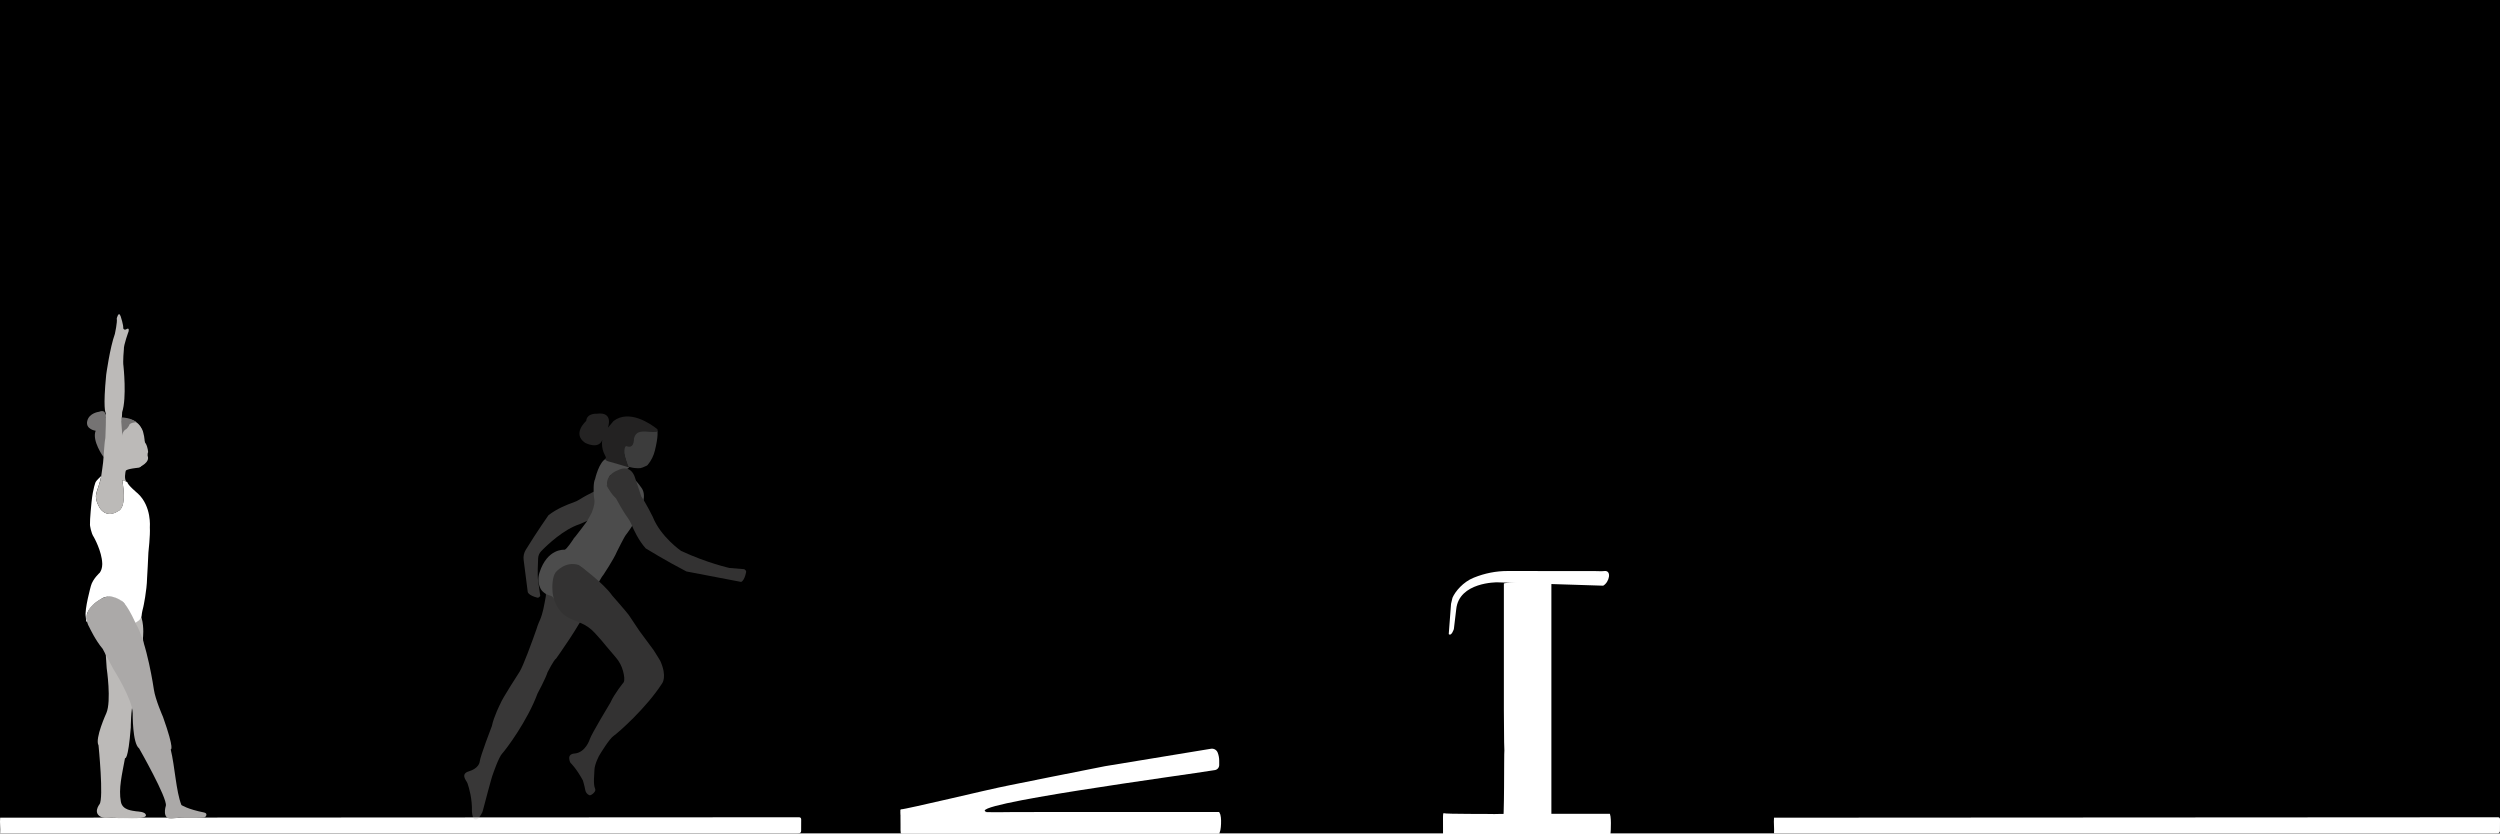
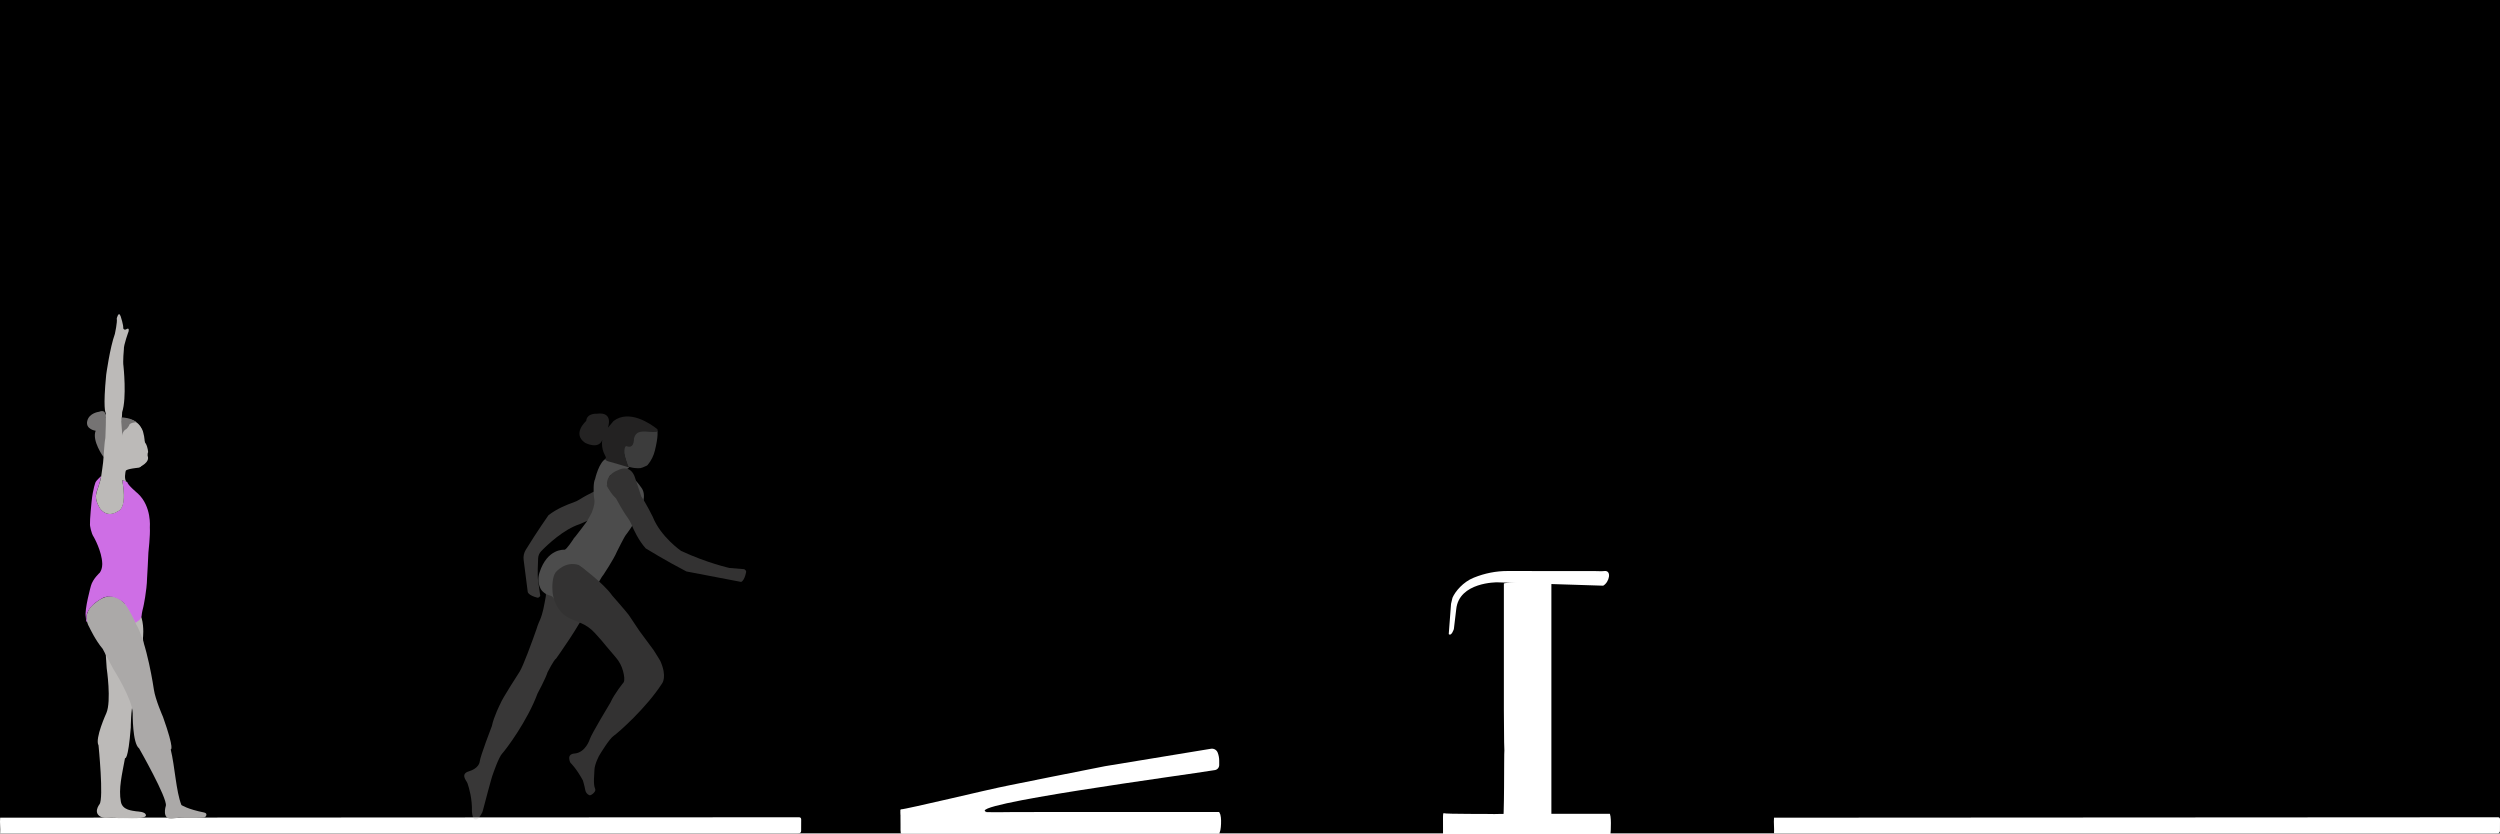
- <svg xmlns="http://www.w3.org/2000/svg" id="Layer_1" data-name="Layer 1" viewBox="0 0 3240 1080">
-   <defs>
-     <style>
-       .cls-1 {
-         fill: #757373;
-       }
- 
-       .cls-2 {
-         fill: #fff;
-       }
- 
-       .cls-3 {
-         fill: #bcbab8;
-       }
- 
-       .cls-4 {
-         fill: #c9c9c9;
-       }
- 
-       .cls-5 {
-         fill: #aba9a8;
-       }
- 
-       .cls-6 {
-         opacity: .3;
-       }
-     </style>
-   </defs>
+ <svg xmlns="http://www.w3.org/2000/svg" version="1.1" id="Layer_1" x="0px" y="0px" viewBox="0 0 3240 1080" style="enable-background:new 0 0 3240 1080;" xml:space="preserve">
+   <style type="text/css">
+ 	.st0{fill:#FFFFFF;}
+ 	.st1{fill:#BCBAB8;}
+ 	.st2{fill:#757373;}
+ 	.st3{fill:#ABA9A8;}
+ 	.st4{fill:#CE6EE5;}
+ 	.st5{opacity:0.3;}
+ 	.st6{fill:#C9C9C9;}
+ </style>
  <rect y="0" width="3240" height="1080" />
  <g>
-     <path class="cls-2" d="m2086.45,1084.69c.07-.32.17-.63.24-1.11.48-2.38.76-5.08.87-7.94.14-3.02.21-6.03.17-9.05-.03-2.86-.14-5.71-.48-8.25-.17-1.11-.38-2.06-.62-2.86-.07-.32-.17-.48-.24-.79h-113.1l-28.81.16-7.69.16c-1.94-.32-63.75.16-65.69-1.11-.69-.48-1.04,1.59-.97,7.62.03,3.65,0,7.14.03,10.79,0,13.49-.14,12.38,1.52,12.38h214.76Z" />
-     <path class="cls-2" d="m2010.58,756.01c-.65-.1-1.3-.25-2.28-.35-4.89-.7-10.43-1.1-16.29-1.25-6.19-.2-12.38-.3-18.57-.25-5.86.05-11.73.2-16.94.7-2.28.25-4.24.55-5.86.9-.65.1-.98.25-1.63.35v110.07h0v53.7l.33,41.72.33,11.13c-.65,2.81.33,92.31-2.28,95.12-.98,1,3.26,1.5,15.64,1.4,7.49-.05,14.66,0,22.15-.05,27.69,0,25.41.2,25.41-2.21v-310.99h0Z" />
-     <path class="cls-2" d="m1953.73,740.03c-14.83-.01-29.52,2.91-43.39,8.51-.16.07-.33.13-.49.2-13.59,5.46-23.83,17.65-27.43,25.96l-1.87,7.82c-.94,11.36-2.98,39.27-2.98,39.27,3.57,3.27,6.64-6.55,6.64-6.55l3.06-25.64c3.57-35.46,53.11-34.91,53.11-34.91l137.36,4.36c8.11-4.61,11.33-20.18,1.46-18.99-3.78.46-7.65.07-11.47.07l-114-.11Z" />
+     <path class="st0" d="M2086.45,1084.69c0.07-0.32,0.17-0.63,0.24-1.11c0.48-2.38,0.76-5.08,0.87-7.94c0.14-3.02,0.21-6.03,0.17-9.05   c-0.03-2.86-0.14-5.71-0.48-8.25c-0.17-1.11-0.38-2.06-0.62-2.86c-0.07-0.32-0.17-0.48-0.24-0.79h-113.1l-28.81,0.16l-7.69,0.16   c-1.94-0.32-63.75,0.16-65.69-1.11c-0.69-0.48-1.04,1.59-0.97,7.62c0.03,3.65,0,7.14,0.03,10.79c0,13.49-0.14,12.38,1.52,12.38   h214.76L2086.45,1084.69z" />
+     <path class="st0" d="M2010.58,756.01c-0.65-0.1-1.3-0.25-2.28-0.35c-4.89-0.7-10.43-1.1-16.29-1.25c-6.19-0.2-12.38-0.3-18.57-0.25   c-5.86,0.05-11.73,0.2-16.94,0.7c-2.28,0.25-4.24,0.55-5.86,0.9c-0.65,0.1-0.98,0.25-1.63,0.35v110.07l0,0v53.7l0.33,41.72   l0.33,11.13c-0.65,2.81,0.33,92.31-2.28,95.12c-0.98,1,3.26,1.5,15.64,1.4c7.49-0.05,14.66,0,22.15-0.05   c27.69,0,25.41,0.2,25.41-2.21V756l0,0L2010.58,756.01z" />
+     <path class="st0" d="M1953.73,740.03c-14.83-0.01-29.52,2.91-43.39,8.51c-0.16,0.07-0.33,0.13-0.49,0.2   c-13.59,5.46-23.83,17.65-27.43,25.96l-1.87,7.82c-0.94,11.36-2.98,39.27-2.98,39.27c3.57,3.27,6.64-6.55,6.64-6.55l3.06-25.64   c3.57-35.46,53.11-34.91,53.11-34.91l137.36,4.36c8.11-4.61,11.33-20.18,1.46-18.99c-3.78,0.46-7.65,0.07-11.47,0.07   L1953.73,740.03L1953.73,740.03z" />
  </g>
  <g>
-     <path class="cls-2" d="m1580.08,1080.41c.13-.3.33-.59.46-1.04.93-2.23,1.45-4.76,1.65-7.43.26-2.82.4-5.65.33-8.47-.07-2.67-.26-5.35-.93-7.73-.33-1.04-.73-1.93-1.19-2.67-.13-.3-.33-.45-.46-.74h-215.95l-55.01.15-14.68.15c-3.7-.3-121.73.15-125.43-1.04-1.32-.45-1.98,1.49-1.85,7.13.07,3.42,0,6.69.07,10.11,0,12.63-.26,11.59,2.91,11.59h410.08Z" />
-     <path class="cls-2" d="m1578.12,975.37h0c-1.4-3.6-5.17-5.68-8.96-4.94l-137.05,22.55h0l-69.46,13.79-53.93,10.86-14.37,3c-3.69.43-122.47,28.69-126.33,28.24-1.38-.18-1.66,1.84-.43,7.36.73,3.34,1.3,6.56,2.03,9.9,2.46,12.39,112.72-12.83,109.65-13.61-36-9.19,257.13-48.1,295.3-54.5,3.19-.53,5.52-3.29,5.52-6.53v-5.62c0-3.59-.67-7.15-1.97-10.5Z" />
+     <path class="st0" d="M1580.08,1080.41c0.13-0.3,0.33-0.59,0.46-1.04c0.93-2.23,1.45-4.76,1.65-7.43c0.26-2.82,0.4-5.65,0.33-8.47   c-0.07-2.67-0.26-5.35-0.93-7.73c-0.33-1.04-0.73-1.93-1.19-2.67c-0.13-0.3-0.33-0.45-0.46-0.74h-215.95l-55.01,0.15l-14.68,0.15   c-3.7-0.3-121.73,0.15-125.43-1.04c-1.32-0.45-1.98,1.49-1.85,7.13c0.07,3.42,0,6.69,0.07,10.11c0,12.63-0.26,11.59,2.91,11.59   L1580.08,1080.41L1580.08,1080.41z" />
+     <path class="st0" d="M1578.12,975.37L1578.12,975.37c-1.4-3.6-5.17-5.68-8.96-4.94l-137.05,22.55l0,0l-69.46,13.79l-53.93,10.86   l-14.37,3c-3.69,0.43-122.47,28.69-126.33,28.24c-1.38-0.18-1.66,1.84-0.43,7.36c0.73,3.34,1.3,6.56,2.03,9.9   c2.46,12.39,112.72-12.83,109.65-13.61c-36-9.19,257.13-48.1,295.3-54.5c3.19-0.53,5.52-3.29,5.52-6.53v-5.62   C1580.09,982.28,1579.42,978.72,1578.12,975.37L1578.12,975.37z" />
  </g>
-   <path class="cls-2" d="m.2,1059.72c-.66,6.76.54,13.52,0,20.28,433.72,0,873.51,0,1029.6,0,1.63,0,3.26-.04,4.9-.05,2.44,0,3.56-1.11,3.57-3.22.02-4.9.06-9.79.07-14.69,0-2.18-1.18-3.05-3.69-2.88" />
-   <path class="cls-2" d="m2299.12,1059.72c-.6,6.76.49,13.52,0,20.28,393.09,0,791.68,0,933.15,0,1.48,0,2.96-.04,4.44-.05,2.21,0,3.23-1.11,3.23-3.22.02-4.9.05-9.79.07-14.69,0-2.18-1.07-3.05-3.35-2.88" />
+   <path class="st0" d="M0.2,1059.72c-0.66,6.76,0.54,13.52,0,20.28c433.72,0,873.51,0,1029.6,0c1.63,0,3.26-0.04,4.9-0.05  c2.44,0,3.56-1.11,3.57-3.22c0.02-4.9,0.06-9.79,0.07-14.69c0-2.18-1.18-3.05-3.69-2.88" />
+   <path class="st0" d="M2299.12,1059.72c-0.6,6.76,0.49,13.52,0,20.28c393.09,0,791.68,0,933.15,0c1.48,0,2.96-0.04,4.44-0.05  c2.21,0,3.23-1.11,3.23-3.22c0.02-4.9,0.05-9.79,0.07-14.69c0-2.18-1.07-3.05-3.35-2.88" />
  <g>
-     <path class="cls-3" d="m175.55,1060.4s13.57,0,13.57-3.61c0-5.14-11.43-5.08-12.68-5.33-4.6-.89-17.68-1.21-19.77-12.33-3.24-17.22,1.49-35.29,5.34-56.59,0,0,4.04,4.13,7.46-39.59,0,0,.04-22.73,3.4-34.65,0,0,15.68-55.46,12.38-81.38,0,0,7.09-54.52-34.59-42.67,0,0-20.83,2.99-18.33,24.45,0,0,.29,16.85,4.08,29.74,0,0,1.39,22.42,1.86,27.51,0,0,6.29,42.62-.42,58.19,0,0-15.24,33.22-10.16,41.81,0,0,6.88,68.85,1.3,76.32,0,0-9.8,12.32,3.57,17.12,1.59.57,3.29.75,4.98.63,3.28-.24,9.86-.52,16.37.34,0,0,10.42-.28,12.51-.02.16,0,7.02.32,9.13.06Z" />
-     <g id="Capa_5" data-name="Capa 5">
-       <path class="cls-1" d="m133.88,591.91s-15.04-20.68-9.91-33.66c0,0-13.33-1.71-10.94-12.47,2.39-10.77,15.38-12.13,15.38-12.13,0,0,7.52-3.25,7.86,2.91,0,0,3.08,1.37.68,4.96,0,0,2.05-1.71,3.08-1.37l-.51,10.25s-3.76,24.09-3.08,27.85l-2.05,14.01-.51-.34Z" />
+     <path class="st1" d="M175.55,1060.4c0,0,13.57,0,13.57-3.61c0-5.14-11.43-5.08-12.68-5.33c-4.6-0.89-17.68-1.21-19.77-12.33   c-3.24-17.22,1.49-35.29,5.34-56.59c0,0,4.04,4.13,7.46-39.59c0,0,0.04-22.73,3.4-34.65c0,0,15.68-55.46,12.38-81.38   c0,0,7.09-54.52-34.59-42.67c0,0-20.83,2.99-18.33,24.45c0,0,0.29,16.85,4.08,29.74c0,0,1.39,22.42,1.86,27.51   c0,0,6.29,42.62-0.42,58.19c0,0-15.24,33.22-10.16,41.81c0,0,6.88,68.85,1.3,76.32c0,0-9.8,12.32,3.57,17.12   c1.59,0.57,3.29,0.75,4.98,0.63c3.28-0.24,9.86-0.52,16.37,0.34c0,0,10.42-0.28,12.51-0.02   C166.58,1060.34,173.44,1060.66,175.55,1060.4z" />
+     <g id="Capa_5">
+       <path class="st2" d="M133.88,591.91c0,0-15.04-20.68-9.91-33.66c0,0-13.33-1.71-10.94-12.47c2.39-10.77,15.38-12.13,15.38-12.13    s7.52-3.25,7.86,2.91c0,0,3.08,1.37,0.68,4.96c0,0,2.05-1.71,3.08-1.37l-0.51,10.25c0,0-3.76,24.09-3.08,27.85l-2.05,14.01    l-0.51-0.34V591.91z" />
    </g>
-     <path class="cls-5" d="m223.9,1060.99c-15.1,1.97-8.96-16.74-8.96-16.74,2.21-9.77-34.66-74.36-34.66-74.36-8.74-6.22-8.31-45.5-8.31-45.5-.23-18.22-25.04-57.31-25.04-57.31-2.69-4.79-13.86-26.19-13.86-26.19-9.36-10.99-17.02-27.41-17.02-27.41-11.85-19.98,7.29-32.02,7.29-32.02,35.73-29.87,52.62,26.76,52.62,26.76,14.57,24.01,23.44,85.31,23.44,85.31,1.92,13.17,11.82,35.51,11.82,35.51,15.77,44.41,10,42.13,10,42.13,5.53,22.59,6.86,54.25,13.88,72.12,0,0,7.58,5.35,29.36,9.7,5.74,1.15,2.14,6.4-.09,6.6-6.64.6-14.33.46-17.28.43-3.69-.04-10.63.19-15.4-.34l-7.8,1.31Z" />
-     <path class="cls-2" d="m175.58,807.04s.85-.3,4.78-3.23c0,0,3.08-3.08,3.25-6.49,0,0,0-2.56,2.22-11.11,0,0,4.44-20.34,4.78-37.08,0,0,1.71-29.22,1.71-32.98,0,0,2.56-22.56,1.88-32.64,0,0,2.56-27.17-15.55-43.92,0,0-13.67-11.45-13.33-14.35,0,0-6.84-4.61-6.84-2.22,0,0,7.18,35.2-6.15,39.64,0,0-12.3,9.23-22.21-3.08,0,0-8.03-11.62-5.3-19.82,0,0,.51-3.42,2.56-8.54l2.05-7.01.68-2.22.17-1.37.51-1.88.34-1.88s-6.49,6.15-7.18,7.86c0,0-3.42,7.52-5.3,25.8,0,0-2.39,23.24-2.05,29.9,0,0,1.2,10.42,5.13,15.89,0,0,10.25,18.11,10.77,33.83,0,0,.51,7.01-3.25,12.13,0,0-9.06,8.03-11.45,17.09,0,0-8.54,30.76-6.66,39.99l.51,5.64,1.09,1.05.17.17-.72-4.38s.13-3.34.13-3.69c0,0-.37-11.14,19.35-22.34,0,0,10.52-7.98,26.46,3.37-.34.17,4.77.52,17.42,27.85Z" />
-     <path class="cls-3" d="m158.49,623.18s7.52,35.03-6.15,39.64c0,0-11.79,9.23-22.21-3.08,0,0-7.86-11.28-5.3-19.82,0,0,1.2-5.3,2.56-8.54l2.73-9.06s.17-1.2.51-2.73l.51-2.39s3.08-20.16,2.91-23.07c0,0,1.37-21.19,2.56-28.02,0,0,1.37-29.9.17-31.61,0,0-3.42-4.96.85-48.87,0,0,4.78-35.03,11.28-52.97,0,0,3.42-15.55,2.39-19.82,0,0,2.39-10.59,5.13-2.73,0,0,3.93,11.96,3.25,15.38,0,0,1.2,2.73,3.76,1.37,0,0,4.44-3.42,3.25,2.56,0,0-6.66,18.11-6.15,23.24,0,0-1.54,16.23-.51,21.87,0,0,4.44,41.01-1.71,59.64,0,0-1.54,22.9-.17,25.12-.51,0,2.56,58.61.34,63.91Z" />
-     <path class="cls-3" d="m156.27,541.67s12.3.85,21.02,7.01c3.93,2.73,7.18,6.66,8.37,11.96,0,0,2.39,8.37,1.71,14.01,0,0,1.2,12.47-1.54,16.75,0,0,.51,13.33-5.98,14.7,0,0-16.58,1.54-16.92,4.27,0,0-3.08,11.96,2.05,15.04,0,0-6.32-4.44-7.69-3.08,0,0,1.03-13.84.68-16.06l-.51-24.27-.68-19.31-.68-14.87-.68-5.47-.17-.85,1.03.17Z" />
-     <path class="cls-3" d="m157.64,597.38c5.81-16.75,1.54-37.08,9.4-53.83,0-.17.17-.17.17-.34,17.94,3.93,17.6,19.31,17.6,19.31-.68,6.15,4.27,12.65,4.27,12.65,2.56,4.78,2.91,10.77,2.91,10.77-.85.68-.68,4.78-.68,4.78,3.59,8.72-10.42,14.53-10.42,14.53-2.22-.34-3.76.17-4.96.85-5.47-3.76-11.96-5.81-18.28-8.72Z" />
-     <path class="cls-1" d="m157.29,545.43v-3.08c0-.17,0-.34,0-.68v-.68c2.73,0,12.3.51,19.65,6.15,0,0-9.57.51-9.57,4.27,0,0-2.91,5.13-5.13,5.47,0,0-3.76,2.91-3.76,7.86,0,0-.68-11.79-1.37-18.8.17,0,.17-.34.17-.51Z" />
+     <path class="st3" d="M223.9,1060.99c-15.1,1.97-8.96-16.74-8.96-16.74c2.21-9.77-34.66-74.36-34.66-74.36   c-8.74-6.22-8.31-45.5-8.31-45.5c-0.23-18.22-25.04-57.31-25.04-57.31c-2.69-4.79-13.86-26.19-13.86-26.19   c-9.36-10.99-17.02-27.41-17.02-27.41c-11.85-19.98,7.29-32.02,7.29-32.02c35.73-29.87,52.62,26.76,52.62,26.76   c14.57,24.01,23.44,85.31,23.44,85.31c1.92,13.17,11.82,35.51,11.82,35.51c15.77,44.41,10,42.13,10,42.13   c5.53,22.59,6.86,54.25,13.88,72.12c0,0,7.58,5.35,29.36,9.7c5.74,1.15,2.14,6.4-0.09,6.6c-6.64,0.6-14.33,0.46-17.28,0.43   c-3.69-0.04-10.63,0.19-15.4-0.34L223.9,1060.99L223.9,1060.99z" />
+     <path class="st4" d="M175.58,807.04c0,0,0.85-0.3,4.78-3.23c0,0,3.08-3.08,3.25-6.49c0,0,0-2.56,2.22-11.11   c0,0,4.44-20.34,4.78-37.08c0,0,1.71-29.22,1.71-32.98c0,0,2.56-22.56,1.88-32.64c0,0,2.56-27.17-15.55-43.92   c0,0-13.67-11.45-13.33-14.35c0,0-6.84-4.61-6.84-2.22c0,0,7.18,35.2-6.15,39.64c0,0-12.3,9.23-22.21-3.08   c0,0-8.03-11.62-5.3-19.82c0,0,0.51-3.42,2.56-8.54l2.05-7.01l0.68-2.22l0.17-1.37l0.51-1.88l0.34-1.88c0,0-6.49,6.15-7.18,7.86   c0,0-3.42,7.52-5.3,25.8c0,0-2.39,23.24-2.05,29.9c0,0,1.2,10.42,5.13,15.89c0,0,10.25,18.11,10.77,33.83c0,0,0.51,7.01-3.25,12.13   c0,0-9.06,8.03-11.45,17.09c0,0-8.54,30.76-6.66,39.99l0.51,5.64l1.09,1.05l0.17,0.17l-0.72-4.38c0,0,0.13-3.34,0.13-3.69   c0,0-0.37-11.14,19.35-22.34c0,0,10.52-7.98,26.46,3.37c-0.34,0.17,4.77,0.52,17.42,27.85L175.58,807.04z" />
+     <path class="st1" d="M158.49,623.18c0,0,7.52,35.03-6.15,39.64c0,0-11.79,9.23-22.21-3.08c0,0-7.86-11.28-5.3-19.82   c0,0,1.2-5.3,2.56-8.54l2.73-9.06c0,0,0.17-1.2,0.51-2.73l0.51-2.39c0,0,3.08-20.16,2.91-23.07c0,0,1.37-21.19,2.56-28.02   c0,0,1.37-29.9,0.17-31.61c0,0-3.42-4.96,0.85-48.87c0,0,4.78-35.03,11.28-52.97c0,0,3.42-15.55,2.39-19.82   c0,0,2.39-10.59,5.13-2.73c0,0,3.93,11.96,3.25,15.38c0,0,1.2,2.73,3.76,1.37c0,0,4.44-3.42,3.25,2.56c0,0-6.66,18.11-6.15,23.24   c0,0-1.54,16.23-0.51,21.87c0,0,4.44,41.01-1.71,59.64c0,0-1.54,22.9-0.17,25.12c-0.51,0,2.56,58.61,0.34,63.91L158.49,623.18z" />
+     <path class="st1" d="M156.27,541.67c0,0,12.3,0.85,21.02,7.01c3.93,2.73,7.18,6.66,8.37,11.96c0,0,2.39,8.37,1.71,14.01   c0,0,1.2,12.47-1.54,16.75c0,0,0.51,13.33-5.98,14.7c0,0-16.58,1.54-16.92,4.27c0,0-3.08,11.96,2.05,15.04c0,0-6.32-4.44-7.69-3.08   c0,0,1.03-13.84,0.68-16.06L157.46,582l-0.68-19.31l-0.68-14.87l-0.68-5.47l-0.17-0.85l1.03,0.17L156.27,541.67z" />
+     <path class="st1" d="M157.64,597.38c5.81-16.75,1.54-37.08,9.4-53.83c0-0.17,0.17-0.17,0.17-0.34c17.94,3.93,17.6,19.31,17.6,19.31   c-0.68,6.15,4.27,12.65,4.27,12.65c2.56,4.78,2.91,10.77,2.91,10.77c-0.85,0.68-0.68,4.78-0.68,4.78   c3.59,8.72-10.42,14.53-10.42,14.53c-2.22-0.34-3.76,0.17-4.96,0.85c-5.47-3.76-11.96-5.81-18.28-8.72L157.64,597.38z" />
+     <path class="st2" d="M157.29,545.43v-3.08c0-0.17,0-0.34,0-0.68v-0.68c2.73,0,12.3,0.51,19.65,6.15c0,0-9.57,0.51-9.57,4.27   c0,0-2.91,5.13-5.13,5.47c0,0-3.76,2.91-3.76,7.86c0,0-0.68-11.79-1.37-18.8C157.28,545.94,157.28,545.6,157.29,545.43   L157.29,545.43z" />
  </g>
-   <g class="cls-6">
-     <path class="cls-3" d="m696.17,774.52c-11.49-3.03-12.2-7.27-12.2-7.27l-5.34-41.73c-.57-4.49.39-9.05,2.75-12.91,14.24-23.27,29.4-44.81,29.4-44.81,10.55-8.42,24.68-14,32.15-16.58,3.1-1.07,6.08-2.47,8.83-4.26,9.67-6.29,25.77-13.51,25.77-13.51,12.08-11.01,20.54-10.63,20.54-10.63,12.38,1.13,15.89,14.72,15.89,14.72,8.19,18.65-11.31,22.08-11.31,22.08-5.69,1.66-24.34,6.5-24.34,6.5-9.38,5.82-27.18,13.23-27.18,13.23-20.6,6.71-41.35,26.35-49.65,34.86-2.45,2.51-3.89,5.82-4.06,9.32-1.07,21.95-.23,27.5-.23,27.5l2.98,21.39-1.3,1.35c-.7.72-1.74,1.01-2.71.75Z" />
-     <path class="cls-3" d="m625.66,1050.97c1.79-6.84,11.99-45.7,13.03-47.29,0,0,7.55-22.49,12.31-27.31,4.6-4.89,32.35-41.73,45.65-77.59,0,0,10.52-19.49,12.99-27.57,0,0,8.51-16.64,10.99-17.59,0,0,32.77-45.57,40.93-66.48,0,0,2.6-16.82,4.37-18.29l5.91-8.24s-5.82,6.78-9.85,9.11c0,0,9.13-18.04-4.07-35.14,0,0-11.6-12.26-25.62-7.25,0,0-17.34,1.1-22.46,29.92,0,0-.54,1.63-1.51,8.88l-1.76.16s1.74,2.83.53,8.1l-1.35,7.27s-2.15,13.28-5.97,21.88c0,0-2.86,6.03-4.44,11.7l-4.62,12.93s-12.5,34.9-17.36,42.48c0,0-22.54,34.75-24.85,41.22,0,0-8.51,16.64-11.07,29.17,0,0-15.22,39.41-15.75,46.1,0,0-.46,8.57-14.67,12.75,0,0-7.35,1.79-4.91,8.12,0,0,.85,2.42,1.94,3.89.8,1.09,1.48,2.27,1.92,3.55,1.94,5.64,6.13,19.84,5.64,36.12,0,0,.4,7.17,2.47,9.59,0,0,1.98,2.21,6.05-.53,0,0,3.05-4.13,4.72-7.46.35-.7.62-1.44.82-2.2Z" />
-     <path class="cls-2" d="m786.13,594.1l29.46,11.06c-1.72,4.67-25.01,10.97-25.01,10.97-2.27,6.3-4.31,13.57-4.31,13.57,8.05,15.07,21.79,12.06,21.79,12.06,12.37-6.64,14.91-19.38,14.91-19.38,3.62,2.38,8.14,9.86,8.13,9.47,14.15,18.19-19.86,61.26-19.86,61.26-1.69,1.68-11.53,21.46-11.53,21.46-4.32,10.44-18.04,30.92-18.04,30.92-1.27.74-8.11,13.43-8.11,13.43-5.55,8.58-13.19,14.71-13.19,14.71l2.34-6.45c1.93-8.89.78-14.67.78-14.67-2.8-23.41-23.27-20.04-23.27-20.04l-21.89,44.05s-.46-1.12-1.81-2.56c-1.07-1.15-2.5-1.88-4.02-2.25-6.53-1.57-10.31-6.34-10.31-6.34-.97-1.13-1.78-2.64-2.45-4.26-2.49-6.04-2.54-12.8-.56-19.03,10.19-31.94,32.53-29.61,32.53-29.61,2.52-.18,11.13-13.36,11.13-13.36,0,0-.12.69.07-.16.2-.85,2.69-3.48,2.69-3.48l7.64-9.89,5.16-6.88c2.43-2.47,8.46-14.21,8.46-14.21,3.98-9.74,3.85-14.82,3.45-16.92-.3-1.57-.55-3.14-.66-4.73-.41-5.86-.86-17.42,1.58-21.99,0,0,5.1-23.07,14.89-26.78Z" />
-     <path class="cls-5" d="m770.86,1025.88c.75-1.16.89-2.62.33-3.88-2.62-5.89-.9-18.83-.79-24.33.13-7.06,6.24-19.16,7.12-20.02,0,0,12.19-20.36,17.87-24.04,5.54-3.79,42.11-35.82,62.77-68.01,0,0,6.76-8.6-2.4-29.03,0,0-7.08-11.77-8.78-14.17l-18.23-24.63-13.91-20.81c-3.13-4.27-21.44-25.14-21.44-25.14-11.54-16.63-43.29-39.57-43.29-39.57-17.74-5.73-29.96,9.41-29.96,9.41-4.28,5.82-4.86,18.11-3.99,26.22,1.07,9.97,5.3,19.39,12.24,26.64,5.26,5.5,13.49,8.72,23.21,12.49,7.39,2.87,14.01,7.44,19.3,13.34l8.98,10.02s8.86,10.88,18.2,21.63c4.47,5.14,7.69,11.25,9.41,17.84,1.46,5.61,2.43,11.77.67,14.58,0,0-11.87,14.43-17.06,26.12,0,0-24.71,40.89-26.67,47.31,0,0-5.37,17.72-20.15,18.76,0,0-7.56.18-6.54,6.88,0,0,.52,4.21,1.8,5.36,0,0,7.06,6.43,15.87,22.54,0,0,2.25,7.49,3.05,12.32.49,2.97,2.35,5.6,5.12,6.77.03.01.07.03.1.04.59.24,1.26.21,1.85-.06h0c2.17-.98,4.02-2.57,5.31-4.58h0Z" />
-     <path class="cls-4" d="m813.85,604.74s-9.61-25.55-4.48-26.69c0,0,13.46.45,11.15-10.18,0,0-5.36-23.64,31.52-9.51,0,0,1.48,6.24-3.32,25.66-1.66,6.72-4.76,13.04-9.2,18.36-.04.05-.08.1-.12.14-.42.5-.95.88-1.55,1.14l-4.85,2.12c-1.89.82-3.95,1.19-6,1.05l-4.68-.3c-.97-.06-1.94-.21-2.88-.44l-5.58-1.36Z" />
-     <path class="cls-1" d="m851.52,555.9c-8.42-6.64-35.91-25.76-56.35-10.3l-7.37,8.76s8.08-21.05-14.06-18.2c0,0-13.18-1.02-14.01,9.37,0,0-18.71,16.43-1.55,28.3,0,0,17.67,9.5,22.47-3.92,0,0-2.26,9.82,3.32,19.95,0,0,2.8,4.31.09,4.89h0c.81,1.48,2.17,2.57,3.79,3.03,6.73,1.91,24.75,7.05,27.06,7.97,0,0-6.55-15.26-5.66-21.89,0,0,.18-4.1,1.66-5.4,0,0,.23-.34.79-.27l.55.07s6.94,3.39,8.74-4.44c0,0,.31-.9.2-1.47,0,0-.16-9.96,7.07-12.18,0,0,2-1.02,7.84-.94,0,0,9.02,1.01,14.28.53,1.95-.18,2.65-2.66,1.12-3.87Z" />
-     <path class="cls-5" d="m966.96,741.54c-2.32,11.65-6.52,12.62-6.52,12.62l-70.85-13.56c-26.31-13.59-52.73-29.88-52.73-29.88-9.04-10.02-15.48-23.78-18.51-31.09-1.26-3.03-2.84-5.91-4.79-8.55-6.86-9.27-15.05-24.9-15.05-24.9-11.73-11.39-11.86-19.86-11.86-19.86.38-12.43,13.73-16.75,13.73-16.75,18.12-9.31,22.73,9.94,22.73,9.94,2,5.58,7.97,23.9,7.97,23.9,6.38,9.01,14.86,26.33,14.86,26.33,10.26,26.01,36.79,44.27,36.79,44.27,33.6,15.64,62.57,22.07,62.57,22.07l19.32,1.59,1.43,1.22c.76.65,1.11,1.67.92,2.66Z" />
+   <g class="st5">
+     <path class="st1" d="M696.17,774.52c-11.49-3.03-12.2-7.27-12.2-7.27l-5.34-41.73c-0.57-4.49,0.39-9.05,2.75-12.91   c14.24-23.27,29.4-44.81,29.4-44.81c10.55-8.42,24.68-14,32.15-16.58c3.1-1.07,6.08-2.47,8.83-4.26   c9.67-6.29,25.77-13.51,25.77-13.51c12.08-11.01,20.54-10.63,20.54-10.63c12.38,1.13,15.89,14.72,15.89,14.72   c8.19,18.65-11.31,22.08-11.31,22.08c-5.69,1.66-24.34,6.5-24.34,6.5c-9.38,5.82-27.18,13.23-27.18,13.23   c-20.6,6.71-41.35,26.35-49.65,34.86c-2.45,2.51-3.89,5.82-4.06,9.32c-1.07,21.95-0.23,27.5-0.23,27.5l2.98,21.39l-1.3,1.35   c-0.7,0.72-1.74,1.01-2.71,0.75L696.17,774.52z" />
+     <path class="st1" d="M625.66,1050.97c1.79-6.84,11.99-45.7,13.03-47.29c0,0,7.55-22.49,12.31-27.31   c4.6-4.89,32.35-41.73,45.65-77.59c0,0,10.52-19.49,12.99-27.57c0,0,8.51-16.64,10.99-17.59c0,0,32.77-45.57,40.93-66.48   c0,0,2.6-16.82,4.37-18.29l5.91-8.24c0,0-5.82,6.78-9.85,9.11c0,0,9.13-18.04-4.07-35.14c0,0-11.6-12.26-25.62-7.25   c0,0-17.34,1.1-22.46,29.92c0,0-0.54,1.63-1.51,8.88l-1.76,0.16c0,0,1.74,2.83,0.53,8.1l-1.35,7.27c0,0-2.15,13.28-5.97,21.88   c0,0-2.86,6.03-4.44,11.7l-4.62,12.93c0,0-12.5,34.9-17.36,42.48c0,0-22.54,34.75-24.85,41.22c0,0-8.51,16.64-11.07,29.17   c0,0-15.22,39.41-15.75,46.1c0,0-0.46,8.57-14.67,12.75c0,0-7.35,1.79-4.91,8.12c0,0,0.85,2.42,1.94,3.89   c0.8,1.09,1.48,2.27,1.92,3.55c1.94,5.64,6.13,19.84,5.64,36.12c0,0,0.4,7.17,2.47,9.59c0,0,1.98,2.21,6.05-0.53   c0,0,3.05-4.13,4.72-7.46c0.35-0.7,0.62-1.44,0.82-2.2H625.66z" />
+     <path class="st0" d="M786.13,594.1l29.46,11.06c-1.72,4.67-25.01,10.97-25.01,10.97c-2.27,6.3-4.31,13.57-4.31,13.57   c8.05,15.07,21.79,12.06,21.79,12.06c12.37-6.64,14.91-19.38,14.91-19.38c3.62,2.38,8.14,9.86,8.13,9.47   c14.15,18.19-19.86,61.26-19.86,61.26c-1.69,1.68-11.53,21.46-11.53,21.46c-4.32,10.44-18.04,30.92-18.04,30.92   c-1.27,0.74-8.11,13.43-8.11,13.43c-5.55,8.58-13.19,14.71-13.19,14.71l2.34-6.45c1.93-8.89,0.78-14.67,0.78-14.67   c-2.8-23.41-23.27-20.04-23.27-20.04l-21.89,44.05c0,0-0.46-1.12-1.81-2.56c-1.07-1.15-2.5-1.88-4.02-2.25   c-6.53-1.57-10.31-6.34-10.31-6.34c-0.97-1.13-1.78-2.64-2.45-4.26c-2.49-6.04-2.54-12.8-0.56-19.03   c10.19-31.94,32.53-29.61,32.53-29.61c2.52-0.18,11.13-13.36,11.13-13.36s-0.12,0.69,0.07-0.16c0.2-0.85,2.69-3.48,2.69-3.48   l7.64-9.89l5.16-6.88c2.43-2.47,8.46-14.21,8.46-14.21c3.98-9.74,3.85-14.82,3.45-16.92c-0.3-1.57-0.55-3.14-0.66-4.73   c-0.41-5.86-0.86-17.42,1.58-21.99c0,0,5.1-23.07,14.89-26.78L786.13,594.1z" />
+     <path class="st3" d="M770.86,1025.88c0.75-1.16,0.89-2.62,0.33-3.88c-2.62-5.89-0.9-18.83-0.79-24.33   c0.13-7.06,6.24-19.16,7.12-20.02c0,0,12.19-20.36,17.87-24.04c5.54-3.79,42.11-35.82,62.77-68.01c0,0,6.76-8.6-2.4-29.03   c0,0-7.08-11.77-8.78-14.17l-18.23-24.63l-13.91-20.81c-3.13-4.27-21.44-25.14-21.44-25.14c-11.54-16.63-43.29-39.57-43.29-39.57   c-17.74-5.73-29.96,9.41-29.96,9.41c-4.28,5.82-4.86,18.11-3.99,26.22c1.07,9.97,5.3,19.39,12.24,26.64   c5.26,5.5,13.49,8.72,23.21,12.49c7.39,2.87,14.01,7.44,19.3,13.34l8.98,10.02c0,0,8.86,10.88,18.2,21.63   c4.47,5.14,7.69,11.25,9.41,17.84c1.46,5.61,2.43,11.77,0.67,14.58c0,0-11.87,14.43-17.06,26.12c0,0-24.71,40.89-26.67,47.31   c0,0-5.37,17.72-20.15,18.76c0,0-7.56,0.18-6.54,6.88c0,0,0.52,4.21,1.8,5.36c0,0,7.06,6.43,15.87,22.54c0,0,2.25,7.49,3.05,12.32   c0.49,2.97,2.35,5.6,5.12,6.77c0.03,0.01,0.07,0.03,0.1,0.04c0.59,0.24,1.26,0.21,1.85-0.06l0,0c2.17-0.98,4.02-2.57,5.31-4.58l0,0   H770.86z" />
+     <path class="st6" d="M813.85,604.74c0,0-9.61-25.55-4.48-26.69c0,0,13.46,0.45,11.15-10.18c0,0-5.36-23.64,31.52-9.51   c0,0,1.48,6.24-3.32,25.66c-1.66,6.72-4.76,13.04-9.2,18.36c-0.04,0.05-0.08,0.1-0.12,0.14c-0.42,0.5-0.95,0.88-1.55,1.14   l-4.85,2.12c-1.89,0.82-3.95,1.19-6,1.05l-4.68-0.3c-0.97-0.06-1.94-0.21-2.88-0.44l-5.58-1.36L813.85,604.74z" />
+     <path class="st2" d="M851.52,555.9c-8.42-6.64-35.91-25.76-56.35-10.3l-7.37,8.76c0,0,8.08-21.05-14.06-18.2   c0,0-13.18-1.02-14.01,9.37c0,0-18.71,16.43-1.55,28.3c0,0,17.67,9.5,22.47-3.92c0,0-2.26,9.82,3.32,19.95c0,0,2.8,4.31,0.09,4.89   l0,0c0.81,1.48,2.17,2.57,3.79,3.03c6.73,1.91,24.75,7.05,27.06,7.97c0,0-6.55-15.26-5.66-21.89c0,0,0.18-4.1,1.66-5.4   c0,0,0.23-0.34,0.79-0.27l0.55,0.07c0,0,6.94,3.39,8.74-4.44c0,0,0.31-0.9,0.2-1.47c0,0-0.16-9.96,7.07-12.18c0,0,2-1.02,7.84-0.94   c0,0,9.02,1.01,14.28,0.53c1.95-0.18,2.65-2.66,1.12-3.87L851.52,555.9z" />
+     <path class="st3" d="M966.96,741.54c-2.32,11.65-6.52,12.62-6.52,12.62l-70.85-13.56c-26.31-13.59-52.73-29.88-52.73-29.88   c-9.04-10.02-15.48-23.78-18.51-31.09c-1.26-3.03-2.84-5.91-4.79-8.55c-6.86-9.27-15.05-24.9-15.05-24.9   c-11.73-11.39-11.86-19.86-11.86-19.86c0.38-12.43,13.73-16.75,13.73-16.75c18.12-9.31,22.73,9.94,22.73,9.94   c2,5.58,7.97,23.9,7.97,23.9c6.38,9.01,14.86,26.33,14.86,26.33c10.26,26.01,36.79,44.27,36.79,44.27   c33.6,15.64,62.57,22.07,62.57,22.07l19.32,1.59l1.43,1.22c0.76,0.65,1.11,1.67,0.92,2.66L966.96,741.54z" />
  </g>
</svg>
